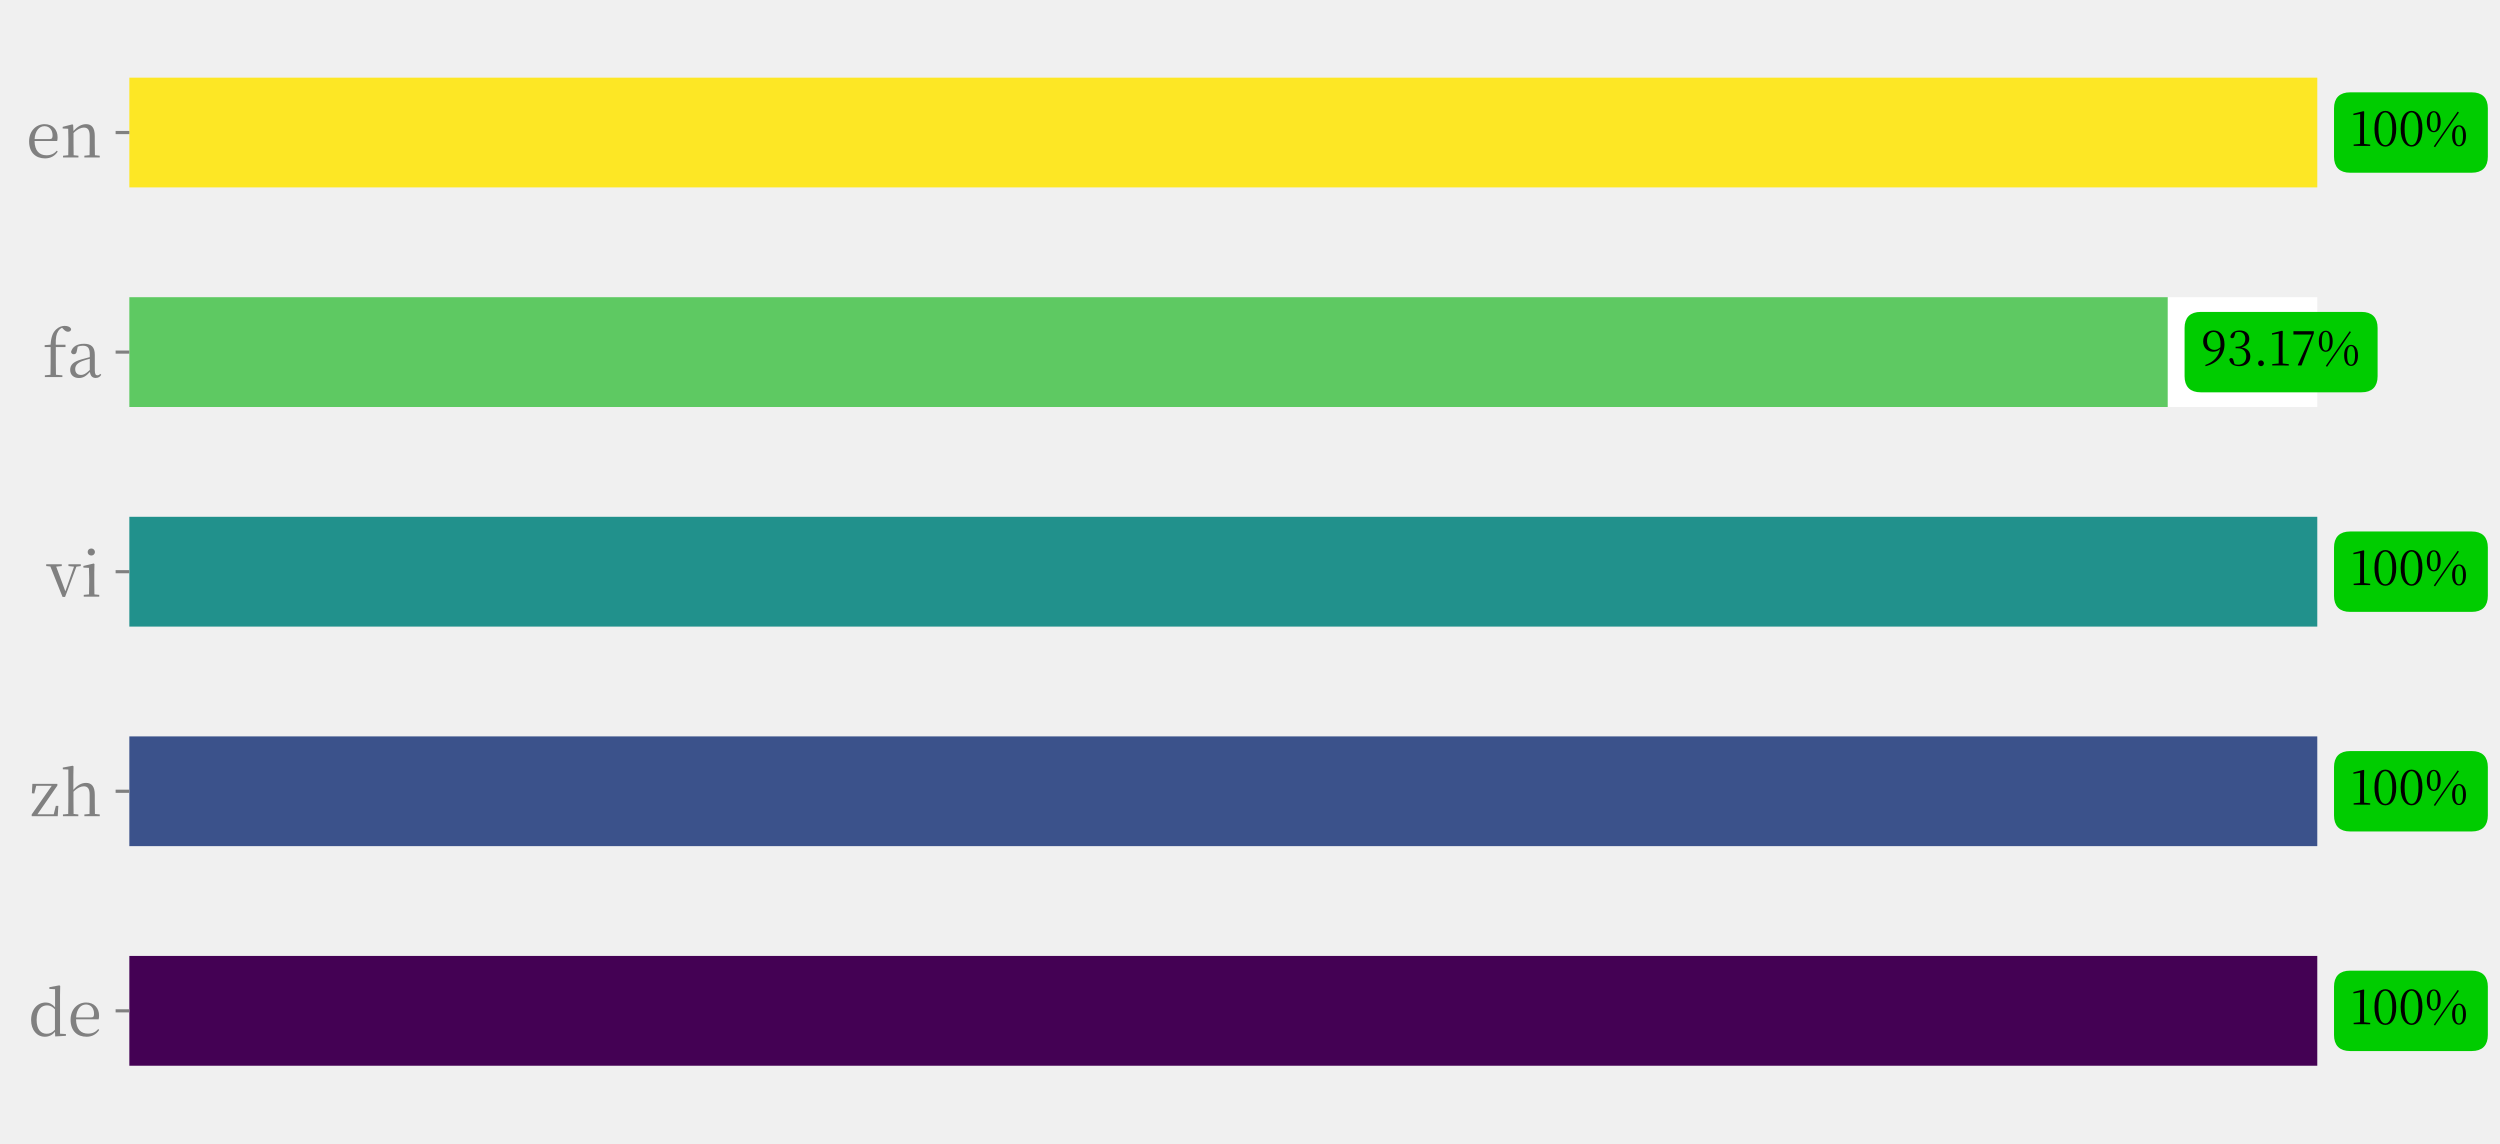
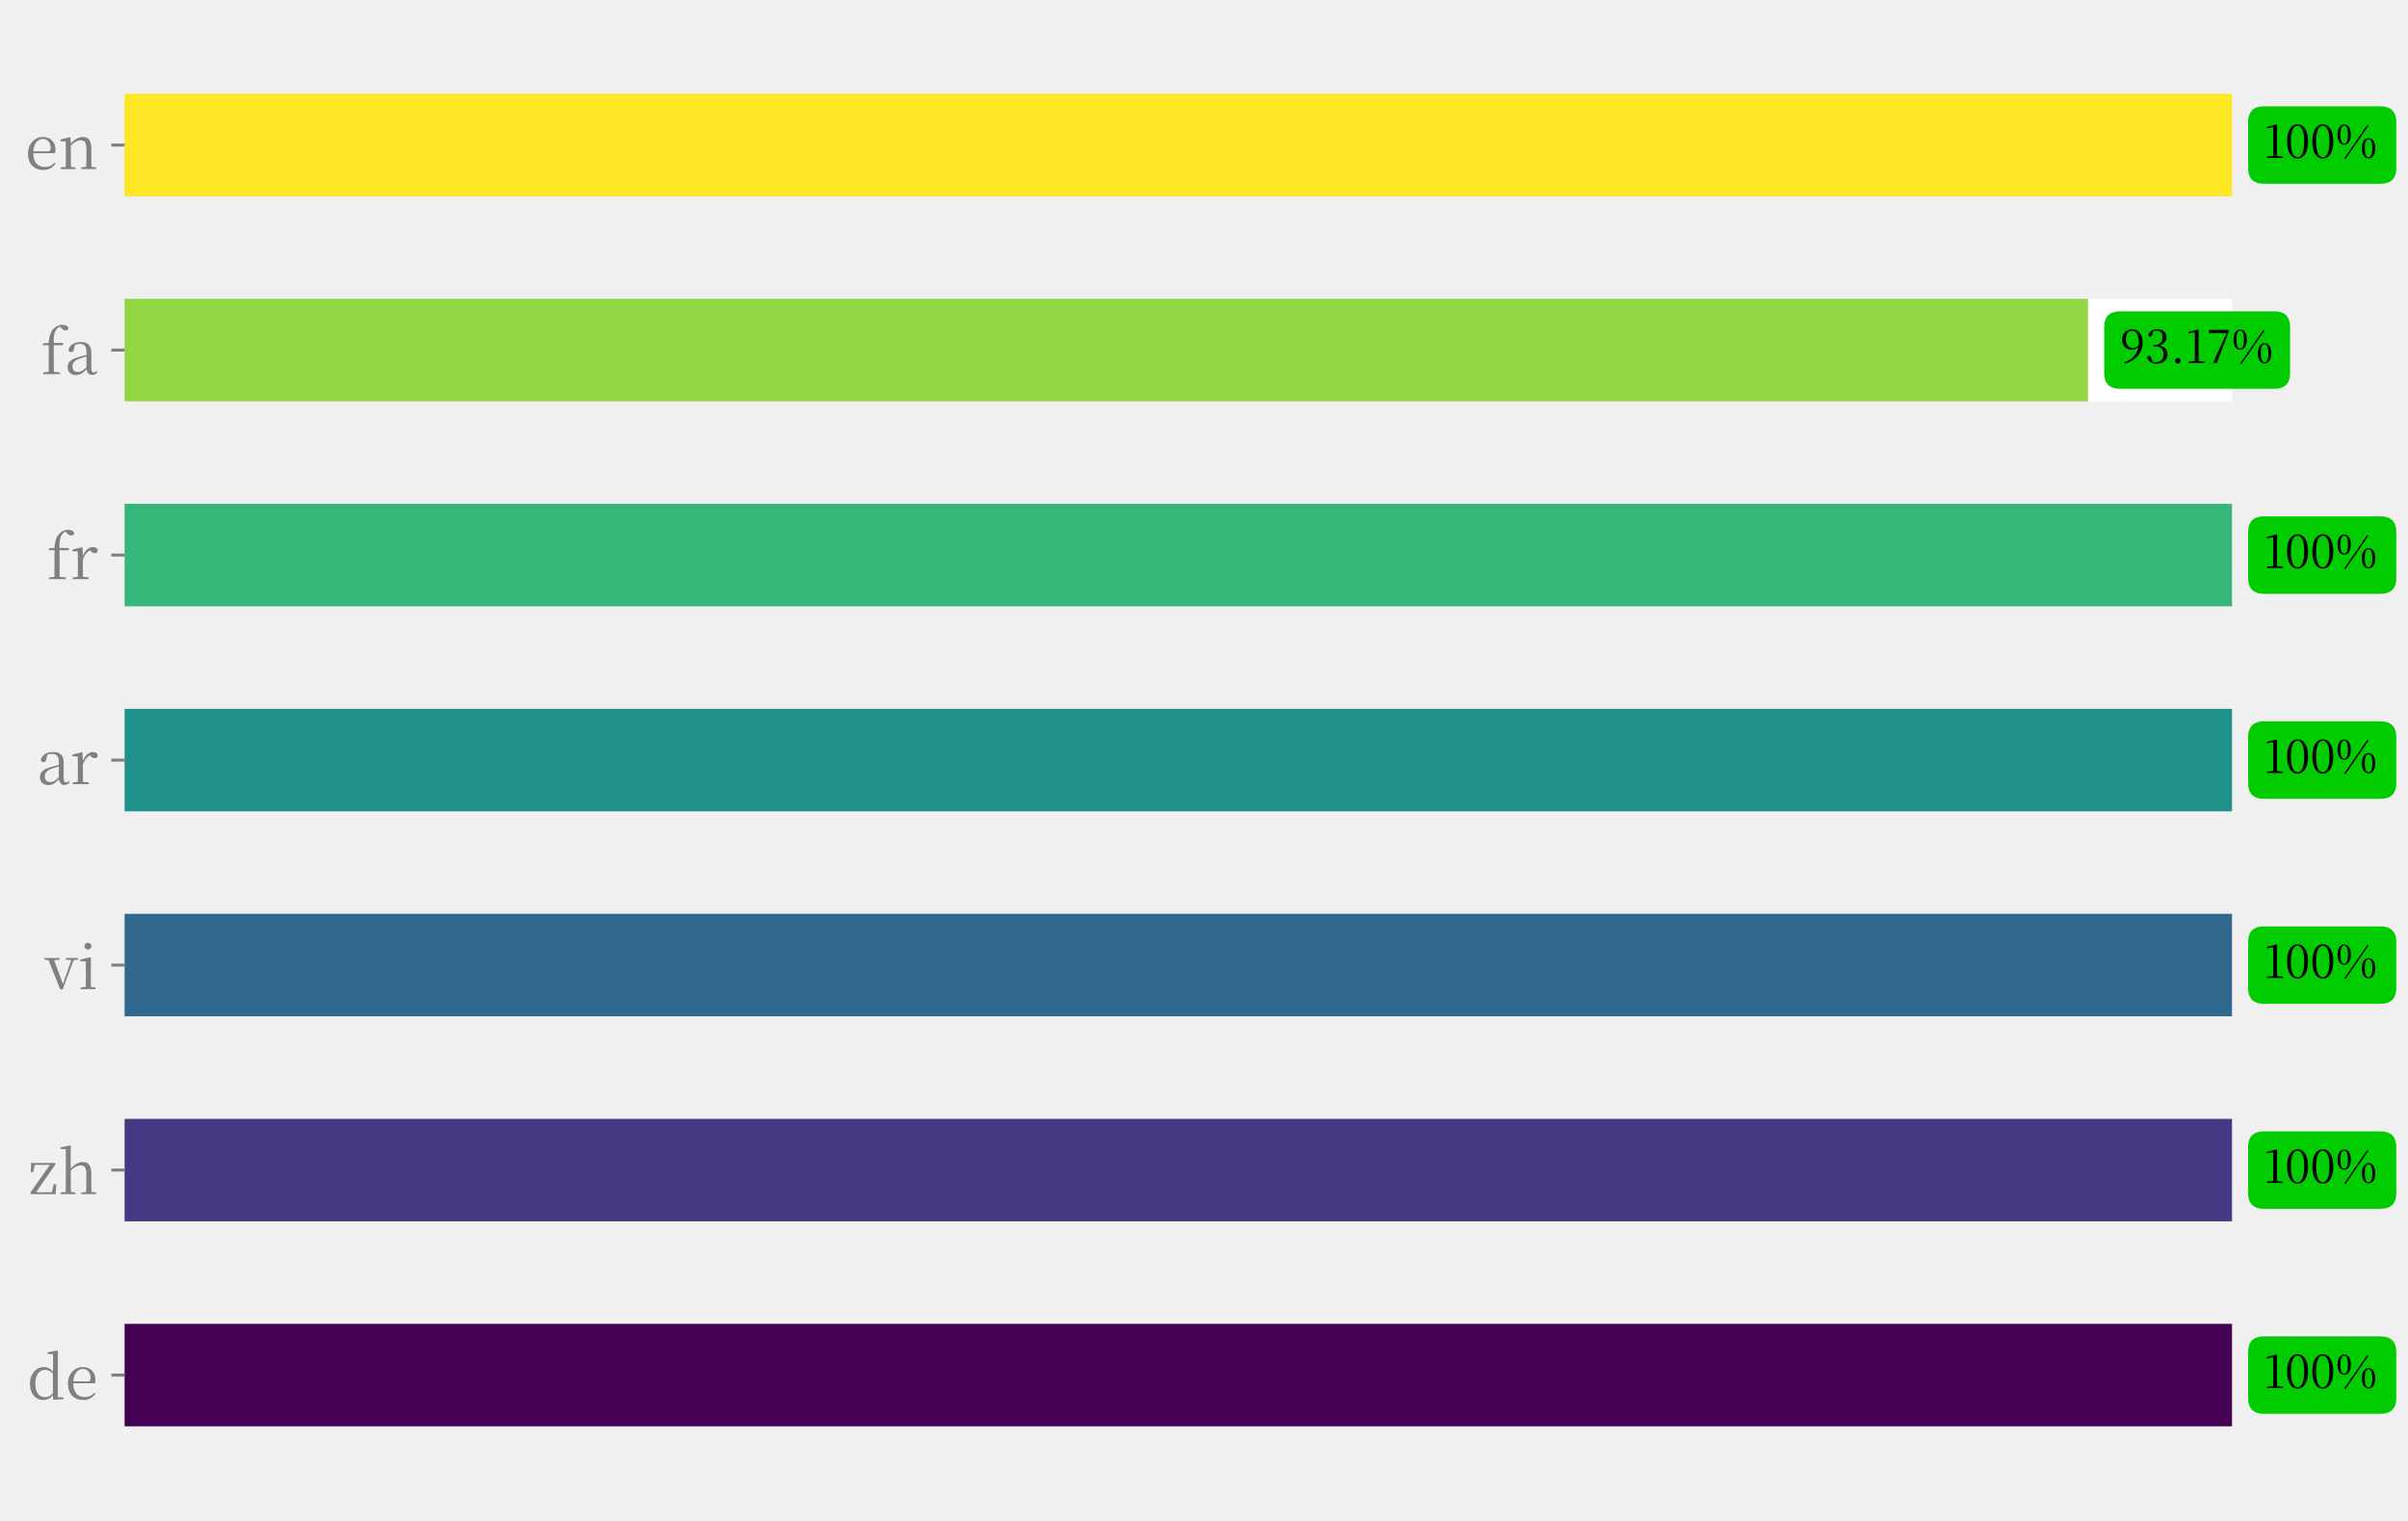
- <svg xmlns="http://www.w3.org/2000/svg" xmlns:xlink="http://www.w3.org/1999/xlink" width="637.586pt" height="291.6pt" viewBox="0 0 637.586 291.6" version="1.1">
+ <svg xmlns="http://www.w3.org/2000/svg" xmlns:xlink="http://www.w3.org/1999/xlink" width="637.586pt" height="402.48pt" viewBox="0 0 637.586 402.48" version="1.1">
  <defs>
    <style type="text/css">*{stroke-linejoin: round; stroke-linecap: butt}</style>
  </defs>
  <g id="figure_1">
    <g id="patch_1">
-       <path d="M -0 291.6  L 637.586 291.6  L 637.586 0  L -0 0  L -0 291.6  z " style="fill: none" />
+       <path d="M -0 402.48  L 637.586 402.48  L 637.586 -0  L -0 -0  L -0 402.48  z " style="fill: none" />
    </g>
    <g id="axes_1">
      <g id="patch_2">
-         <path d="M 32.985 284.4  L 590.985 284.4  L 590.985 7.2  L 32.985 7.2  L 32.985 284.4  z " style="fill: none" />
+         <path d="M 32.985 395.28  L 590.985 395.28  L 590.985 7.2  L 32.985 7.2  L 32.985 395.28  z " style="fill: none" />
      </g>
      <g id="patch_3">
-         <path d="M 32.985 271.8  L 590.985 271.8  L 590.985 243.8  L 32.985 243.8  z " clip-path="url(#p64410d5268)" style="fill: #440154" />
+         <path d="M 32.985 377.64  L 590.985 377.64  L 590.985 350.502  L 32.985 350.502  z " clip-path="url(#pe147c919ff)" style="fill: #440154" />
      </g>
      <g id="patch_4">
-         <path d="M 590.985 271.8  L 590.985 271.8  L 590.985 243.8  L 590.985 243.8  z " clip-path="url(#p64410d5268)" style="fill: #ffffff" />
+         <path d="M 590.985 377.64  L 590.985 377.64  L 590.985 350.502  L 590.985 350.502  z " clip-path="url(#pe147c919ff)" style="fill: #ffffff" />
      </g>
      <g id="patch_5">
-         <path d="M 32.985 215.8  L 590.985 215.8  L 590.985 187.8  L 32.985 187.8  z " clip-path="url(#p64410d5268)" style="fill: #3b528b" />
+         <path d="M 32.985 323.363  L 590.985 323.363  L 590.985 296.225  L 32.985 296.225  z " clip-path="url(#pe147c919ff)" style="fill: #443983" />
      </g>
      <g id="patch_6">
-         <path d="M 590.985 215.8  L 590.985 215.8  L 590.985 187.8  L 590.985 187.8  z " clip-path="url(#p64410d5268)" style="fill: #ffffff" />
+         <path d="M 590.985 323.363  L 590.985 323.363  L 590.985 296.225  L 590.985 296.225  z " clip-path="url(#pe147c919ff)" style="fill: #ffffff" />
      </g>
      <g id="patch_7">
-         <path d="M 32.985 159.8  L 590.985 159.8  L 590.985 131.8  L 32.985 131.8  z " clip-path="url(#p64410d5268)" style="fill: #21918c" />
+         <path d="M 32.985 269.086  L 590.985 269.086  L 590.985 241.948  L 32.985 241.948  z " clip-path="url(#pe147c919ff)" style="fill: #31688e" />
      </g>
      <g id="patch_8">
-         <path d="M 590.985 159.8  L 590.985 159.8  L 590.985 131.8  L 590.985 131.8  z " clip-path="url(#p64410d5268)" style="fill: #ffffff" />
+         <path d="M 590.985 269.086  L 590.985 269.086  L 590.985 241.948  L 590.985 241.948  z " clip-path="url(#pe147c919ff)" style="fill: #ffffff" />
      </g>
      <g id="patch_9">
-         <path d="M 32.985 103.8  L 552.874 103.8  L 552.874 75.8  L 32.985 75.8  z " clip-path="url(#p64410d5268)" style="fill: #5ec962" />
+         <path d="M 32.985 214.809  L 590.985 214.809  L 590.985 187.671  L 32.985 187.671  z " clip-path="url(#pe147c919ff)" style="fill: #21918c" />
      </g>
      <g id="patch_10">
-         <path d="M 552.874 103.8  L 590.985 103.8  L 590.985 75.8  L 552.874 75.8  z " clip-path="url(#p64410d5268)" style="fill: #ffffff" />
+         <path d="M 590.985 214.809  L 590.985 214.809  L 590.985 187.671  L 590.985 187.671  z " clip-path="url(#pe147c919ff)" style="fill: #ffffff" />
      </g>
      <g id="patch_11">
-         <path d="M 32.985 47.8  L 590.985 47.8  L 590.985 19.8  L 32.985 19.8  z " clip-path="url(#p64410d5268)" style="fill: #fde725" />
+         <path d="M 32.985 160.532  L 590.985 160.532  L 590.985 133.394  L 32.985 133.394  z " clip-path="url(#pe147c919ff)" style="fill: #35b779" />
      </g>
      <g id="patch_12">
-         <path d="M 590.985 47.8  L 590.985 47.8  L 590.985 19.8  L 590.985 19.8  z " clip-path="url(#p64410d5268)" style="fill: #ffffff" />
+         <path d="M 590.985 160.532  L 590.985 160.532  L 590.985 133.394  L 590.985 133.394  z " clip-path="url(#pe147c919ff)" style="fill: #ffffff" />
+       </g>
+       <g id="patch_13">
+         <path d="M 32.985 106.255  L 552.874 106.255  L 552.874 79.117  L 32.985 79.117  z " clip-path="url(#pe147c919ff)" style="fill: #90d743" />
+       </g>
+       <g id="patch_14">
+         <path d="M 552.874 106.255  L 590.985 106.255  L 590.985 79.117  L 552.874 79.117  z " clip-path="url(#pe147c919ff)" style="fill: #ffffff" />
+       </g>
+       <g id="patch_15">
+         <path d="M 32.985 51.978  L 590.985 51.978  L 590.985 24.84  L 32.985 24.84  z " clip-path="url(#pe147c919ff)" style="fill: #fde725" />
+       </g>
+       <g id="patch_16">
+         <path d="M 590.985 51.978  L 590.985 51.978  L 590.985 24.84  L 590.985 24.84  z " clip-path="url(#pe147c919ff)" style="fill: #ffffff" />
      </g>
      <g id="matplotlib.axis_1" />
      <g id="matplotlib.axis_2">
        <g id="ytick_1">
          <g id="line2d_1">
            <defs>
-               <path id="m35f7b84d22" d="M 0 0  L -3.5 0  " style="stroke: #808080; stroke-width: 0.8" />
+               <path id="me33e778225" d="M 0 0  L -3.5 0  " style="stroke: #808080; stroke-width: 0.8" />
            </defs>
            <g>
-               <use xlink:href="#m35f7b84d22" x="32.985" y="257.8" style="fill: #808080; stroke: #808080; stroke-width: 0.8" />
+               <use xlink:href="#me33e778225" x="32.985" y="364.071" style="fill: #808080; stroke: #808080; stroke-width: 0.8" />
            </g>
          </g>
          <g id="text_1">
-             <text style="fill: #808080; font: 16px 'Noto Sans CJK SC Regular', '思源等宽', '黑体', 'Noto Serif CJK SC', '思源宋体', 'Noto Sans Mono CJK SC Regularsans-serif', sans-serif; text-anchor: end" x="25.985" y="264.168" transform="rotate(-0 25.985 264.1675)">de</text>
+             <text style="fill: #808080; font: 16px 'Noto Sans CJK SC Regular', '思源等宽', '黑体', 'Noto Serif CJK SC', '思源宋体', 'Noto Sans Mono CJK SC Regularsans-serif', sans-serif; text-anchor: end" x="25.985" y="370.438" transform="rotate(-0 25.985 370.4383)">de</text>
          </g>
        </g>
        <g id="ytick_2">
          <g id="line2d_2">
            <g>
-               <use xlink:href="#m35f7b84d22" x="32.985" y="201.8" style="fill: #808080; stroke: #808080; stroke-width: 0.8" />
+               <use xlink:href="#me33e778225" x="32.985" y="309.794" style="fill: #808080; stroke: #808080; stroke-width: 0.8" />
            </g>
          </g>
          <g id="text_2">
-             <text style="fill: #808080; font: 16px 'Noto Sans CJK SC Regular', '思源等宽', '黑体', 'Noto Serif CJK SC', '思源宋体', 'Noto Sans Mono CJK SC Regularsans-serif', sans-serif; text-anchor: end" x="25.985" y="208.167" transform="rotate(-0 25.985 208.1675)">zh</text>
+             <text style="fill: #808080; font: 16px 'Noto Sans CJK SC Regular', '思源等宽', '黑体', 'Noto Serif CJK SC', '思源宋体', 'Noto Sans Mono CJK SC Regularsans-serif', sans-serif; text-anchor: end" x="25.985" y="316.161" transform="rotate(-0 25.985 316.1613)">zh</text>
          </g>
        </g>
        <g id="ytick_3">
          <g id="line2d_3">
            <g>
-               <use xlink:href="#m35f7b84d22" x="32.985" y="145.8" style="fill: #808080; stroke: #808080; stroke-width: 0.8" />
+               <use xlink:href="#me33e778225" x="32.985" y="255.517" style="fill: #808080; stroke: #808080; stroke-width: 0.8" />
            </g>
          </g>
          <g id="text_3">
-             <text style="fill: #808080; font: 16px 'Noto Sans CJK SC Regular', '思源等宽', '黑体', 'Noto Serif CJK SC', '思源宋体', 'Noto Sans Mono CJK SC Regularsans-serif', sans-serif; text-anchor: end" x="25.985" y="152.167" transform="rotate(-0 25.985 152.1675)">vi</text>
+             <text style="fill: #808080; font: 16px 'Noto Sans CJK SC Regular', '思源等宽', '黑体', 'Noto Serif CJK SC', '思源宋体', 'Noto Sans Mono CJK SC Regularsans-serif', sans-serif; text-anchor: end" x="25.985" y="261.884" transform="rotate(-0 25.985 261.8844)">vi</text>
          </g>
        </g>
        <g id="ytick_4">
          <g id="line2d_4">
            <g>
-               <use xlink:href="#m35f7b84d22" x="32.985" y="89.8" style="fill: #808080; stroke: #808080; stroke-width: 0.8" />
+               <use xlink:href="#me33e778225" x="32.985" y="201.24" style="fill: #808080; stroke: #808080; stroke-width: 0.8" />
            </g>
          </g>
          <g id="text_4">
-             <text style="fill: #808080; font: 16px 'Noto Sans CJK SC Regular', '思源等宽', '黑体', 'Noto Serif CJK SC', '思源宋体', 'Noto Sans Mono CJK SC Regularsans-serif', sans-serif; text-anchor: end" x="25.985" y="96.168" transform="rotate(-0 25.985 96.1675)">fa</text>
+             <text style="fill: #808080; font: 16px 'Noto Sans CJK SC Regular', '思源等宽', '黑体', 'Noto Serif CJK SC', '思源宋体', 'Noto Sans Mono CJK SC Regularsans-serif', sans-serif; text-anchor: end" x="25.985" y="207.607" transform="rotate(-0 25.985 207.6075)">ar</text>
          </g>
        </g>
        <g id="ytick_5">
          <g id="line2d_5">
            <g>
-               <use xlink:href="#m35f7b84d22" x="32.985" y="33.8" style="fill: #808080; stroke: #808080; stroke-width: 0.8" />
+               <use xlink:href="#me33e778225" x="32.985" y="146.963" style="fill: #808080; stroke: #808080; stroke-width: 0.8" />
            </g>
          </g>
          <g id="text_5">
-             <text style="fill: #808080; font: 16px 'Noto Sans CJK SC Regular', '思源等宽', '黑体', 'Noto Serif CJK SC', '思源宋体', 'Noto Sans Mono CJK SC Regularsans-serif', sans-serif; text-anchor: end" x="25.985" y="40.167" transform="rotate(-0 25.985 40.1675)">en</text>
+             <text style="fill: #808080; font: 16px 'Noto Sans CJK SC Regular', '思源等宽', '黑体', 'Noto Serif CJK SC', '思源宋体', 'Noto Sans Mono CJK SC Regularsans-serif', sans-serif; text-anchor: end" x="25.985" y="153.331" transform="rotate(-0 25.985 153.3306)">fr</text>
+           </g>
+         </g>
+         <g id="ytick_6">
+           <g id="line2d_6">
+             <g>
+               <use xlink:href="#me33e778225" x="32.985" y="92.686" style="fill: #808080; stroke: #808080; stroke-width: 0.8" />
+             </g>
+           </g>
+           <g id="text_6">
+             <text style="fill: #808080; font: 16px 'Noto Sans CJK SC Regular', '思源等宽', '黑体', 'Noto Serif CJK SC', '思源宋体', 'Noto Sans Mono CJK SC Regularsans-serif', sans-serif; text-anchor: end" x="25.985" y="99.054" transform="rotate(-0 25.985 99.05365)">fa</text>
+           </g>
+         </g>
+         <g id="ytick_7">
+           <g id="line2d_7">
+             <g>
+               <use xlink:href="#me33e778225" x="32.985" y="38.409" style="fill: #808080; stroke: #808080; stroke-width: 0.8" />
+             </g>
+           </g>
+           <g id="text_7">
+             <text style="fill: #808080; font: 16px 'Noto Sans CJK SC Regular', '思源等宽', '黑体', 'Noto Serif CJK SC', '思源宋体', 'Noto Sans Mono CJK SC Regularsans-serif', sans-serif; text-anchor: end" x="25.985" y="44.777" transform="rotate(-0 25.985 44.77673)">en</text>
          </g>
        </g>
      </g>
-       <g id="text_6">
-         <g id="patch_13">
-           <path d="M 599.355 267.55  L 630.386 267.55  Q 633.986 267.55 633.986 263.95  L 633.986 251.65  Q 633.986 248.05 630.386 248.05  L 599.355 248.05  Q 595.755 248.05 595.755 251.65  L 595.755 263.95  Q 595.755 267.55 599.355 267.55  z " style="fill: #00cc00; stroke: #00cc00; stroke-linejoin: miter" />
+       <g id="text_8">
+         <g id="patch_17">
+           <path d="M 599.355 373.821  L 630.386 373.821  Q 633.986 373.821 633.986 370.221  L 633.986 357.921  Q 633.986 354.321 630.386 354.321  L 599.355 354.321  Q 595.755 354.321 595.755 357.921  L 595.755 370.221  Q 595.755 373.821 599.355 373.821  z " style="fill: #00cc00; stroke: #00cc00; stroke-linejoin: miter" />
        </g>
-         <text style="font: 12px 'Noto Sans CJK SC Regular', '思源等宽', '黑体', 'Noto Serif CJK SC', '思源宋体', 'Noto Sans Mono CJK SC Regularsans-serif', sans-serif; text-anchor: start" x="599.355" y="261.201" transform="rotate(-0 599.355 261.2013)">100%</text>
-       </g>
-       <g id="text_7">
-         <g id="patch_14">
-           <path d="M 599.355 211.55  L 630.386 211.55  Q 633.986 211.55 633.986 207.95  L 633.986 195.65  Q 633.986 192.05 630.386 192.05  L 599.355 192.05  Q 595.755 192.05 595.755 195.65  L 595.755 207.95  Q 595.755 211.55 599.355 211.55  z " style="fill: #00cc00; stroke: #00cc00; stroke-linejoin: miter" />
-         </g>
-         <text style="font: 12px 'Noto Sans CJK SC Regular', '思源等宽', '黑体', 'Noto Serif CJK SC', '思源宋体', 'Noto Sans Mono CJK SC Regularsans-serif', sans-serif; text-anchor: start" x="599.355" y="205.201" transform="rotate(-0 599.355 205.2012)">100%</text>
-       </g>
-       <g id="text_8">
-         <g id="patch_15">
-           <path d="M 599.355 155.55  L 630.386 155.55  Q 633.986 155.55 633.986 151.95  L 633.986 139.65  Q 633.986 136.05 630.386 136.05  L 599.355 136.05  Q 595.755 136.05 595.755 139.65  L 595.755 151.95  Q 595.755 155.55 599.355 155.55  z " style="fill: #00cc00; stroke: #00cc00; stroke-linejoin: miter" />
-         </g>
-         <text style="font: 12px 'Noto Sans CJK SC Regular', '思源等宽', '黑体', 'Noto Serif CJK SC', '思源宋体', 'Noto Sans Mono CJK SC Regularsans-serif', sans-serif; text-anchor: start" x="599.355" y="149.201" transform="rotate(-0 599.355 149.2012)">100%</text>
+         <text style="font: 12px 'Noto Sans CJK SC Regular', '思源等宽', '黑体', 'Noto Serif CJK SC', '思源宋体', 'Noto Sans Mono CJK SC Regularsans-serif', sans-serif; text-anchor: start" x="599.355" y="367.472" transform="rotate(-0 599.355 367.472)">100%</text>
      </g>
      <g id="text_9">
-         <g id="patch_16">
-           <path d="M 561.244 99.55  L 602.27 99.55  Q 605.87 99.55 605.87 95.95  L 605.87 83.65  Q 605.87 80.05 602.27 80.05  L 561.244 80.05  Q 557.644 80.05 557.644 83.65  L 557.644 95.95  Q 557.644 99.55 561.244 99.55  z " style="fill: #00cc00; stroke: #00cc00; stroke-linejoin: miter" />
+         <g id="patch_18">
+           <path d="M 599.355 319.544  L 630.386 319.544  Q 633.986 319.544 633.986 315.944  L 633.986 303.644  Q 633.986 300.044 630.386 300.044  L 599.355 300.044  Q 595.755 300.044 595.755 303.644  L 595.755 315.944  Q 595.755 319.544 599.355 319.544  z " style="fill: #00cc00; stroke: #00cc00; stroke-linejoin: miter" />
        </g>
-         <text style="font: 12px 'Noto Sans CJK SC Regular', '思源等宽', '黑体', 'Noto Serif CJK SC', '思源宋体', 'Noto Sans Mono CJK SC Regularsans-serif', sans-serif; text-anchor: start" x="561.244" y="93.201" transform="rotate(-0 561.2436 93.20125)">93.17%</text>
+         <text style="font: 12px 'Noto Sans CJK SC Regular', '思源等宽', '黑体', 'Noto Serif CJK SC', '思源宋体', 'Noto Sans Mono CJK SC Regularsans-serif', sans-serif; text-anchor: start" x="599.355" y="313.195" transform="rotate(-0 599.355 313.1951)">100%</text>
      </g>
      <g id="text_10">
-         <g id="patch_17">
-           <path d="M 599.355 43.55  L 630.386 43.55  Q 633.986 43.55 633.986 39.95  L 633.986 27.65  Q 633.986 24.05 630.386 24.05  L 599.355 24.05  Q 595.755 24.05 595.755 27.65  L 595.755 39.95  Q 595.755 43.55 599.355 43.55  z " style="fill: #00cc00; stroke: #00cc00; stroke-linejoin: miter" />
+         <g id="patch_19">
+           <path d="M 599.355 265.267  L 630.386 265.267  Q 633.986 265.267 633.986 261.667  L 633.986 249.367  Q 633.986 245.767 630.386 245.767  L 599.355 245.767  Q 595.755 245.767 595.755 249.367  L 595.755 261.667  Q 595.755 265.267 599.355 265.267  z " style="fill: #00cc00; stroke: #00cc00; stroke-linejoin: miter" />
        </g>
-         <text style="font: 12px 'Noto Sans CJK SC Regular', '思源等宽', '黑体', 'Noto Serif CJK SC', '思源宋体', 'Noto Sans Mono CJK SC Regularsans-serif', sans-serif; text-anchor: start" x="599.355" y="37.201" transform="rotate(-0 599.355 37.20125)">100%</text>
+         <text style="font: 12px 'Noto Sans CJK SC Regular', '思源等宽', '黑体', 'Noto Serif CJK SC', '思源宋体', 'Noto Sans Mono CJK SC Regularsans-serif', sans-serif; text-anchor: start" x="599.355" y="258.918" transform="rotate(-0 599.355 258.9182)">100%</text>
+       </g>
+       <g id="text_11">
+         <g id="patch_20">
+           <path d="M 599.355 210.99  L 630.386 210.99  Q 633.986 210.99 633.986 207.39  L 633.986 195.09  Q 633.986 191.49 630.386 191.49  L 599.355 191.49  Q 595.755 191.49 595.755 195.09  L 595.755 207.39  Q 595.755 210.99 599.355 210.99  z " style="fill: #00cc00; stroke: #00cc00; stroke-linejoin: miter" />
+         </g>
+         <text style="font: 12px 'Noto Sans CJK SC Regular', '思源等宽', '黑体', 'Noto Serif CJK SC', '思源宋体', 'Noto Sans Mono CJK SC Regularsans-serif', sans-serif; text-anchor: start" x="599.355" y="204.641" transform="rotate(-0 599.355 204.6413)">100%</text>
+       </g>
+       <g id="text_12">
+         <g id="patch_21">
+           <path d="M 599.355 156.713  L 630.386 156.713  Q 633.986 156.713 633.986 153.113  L 633.986 140.813  Q 633.986 137.213 630.386 137.213  L 599.355 137.213  Q 595.755 137.213 595.755 140.813  L 595.755 153.113  Q 595.755 156.713 599.355 156.713  z " style="fill: #00cc00; stroke: #00cc00; stroke-linejoin: miter" />
+         </g>
+         <text style="font: 12px 'Noto Sans CJK SC Regular', '思源等宽', '黑体', 'Noto Serif CJK SC', '思源宋体', 'Noto Sans Mono CJK SC Regularsans-serif', sans-serif; text-anchor: start" x="599.355" y="150.364" transform="rotate(-0 599.355 150.3643)">100%</text>
+       </g>
+       <g id="text_13">
+         <g id="patch_22">
+           <path d="M 561.244 102.436  L 602.27 102.436  Q 605.87 102.436 605.87 98.836  L 605.87 86.536  Q 605.87 82.936 602.27 82.936  L 561.244 82.936  Q 557.644 82.936 557.644 86.536  L 557.644 98.836  Q 557.644 102.436 561.244 102.436  z " style="fill: #00cc00; stroke: #00cc00; stroke-linejoin: miter" />
+         </g>
+         <text style="font: 12px 'Noto Sans CJK SC Regular', '思源等宽', '黑体', 'Noto Serif CJK SC', '思源宋体', 'Noto Sans Mono CJK SC Regularsans-serif', sans-serif; text-anchor: start" x="561.244" y="96.087" transform="rotate(-0 561.2436 96.0874)">93.17%</text>
+       </g>
+       <g id="text_14">
+         <g id="patch_23">
+           <path d="M 599.355 48.159  L 630.386 48.159  Q 633.986 48.159 633.986 44.559  L 633.986 32.259  Q 633.986 28.659 630.386 28.659  L 599.355 28.659  Q 595.755 28.659 595.755 32.259  L 595.755 44.559  Q 595.755 48.159 599.355 48.159  z " style="fill: #00cc00; stroke: #00cc00; stroke-linejoin: miter" />
+         </g>
+         <text style="font: 12px 'Noto Sans CJK SC Regular', '思源等宽', '黑体', 'Noto Serif CJK SC', '思源宋体', 'Noto Sans Mono CJK SC Regularsans-serif', sans-serif; text-anchor: start" x="599.355" y="41.81" transform="rotate(-0 599.355 41.81048)">100%</text>
      </g>
    </g>
  </g>
  <defs>
-     <clipPath id="p64410d5268">
-       <rect x="32.985" y="7.2" width="558" height="277.2" />
+     <clipPath id="pe147c919ff">
+       <rect x="32.985" y="7.2" width="558" height="388.08" />
    </clipPath>
  </defs>
</svg>
